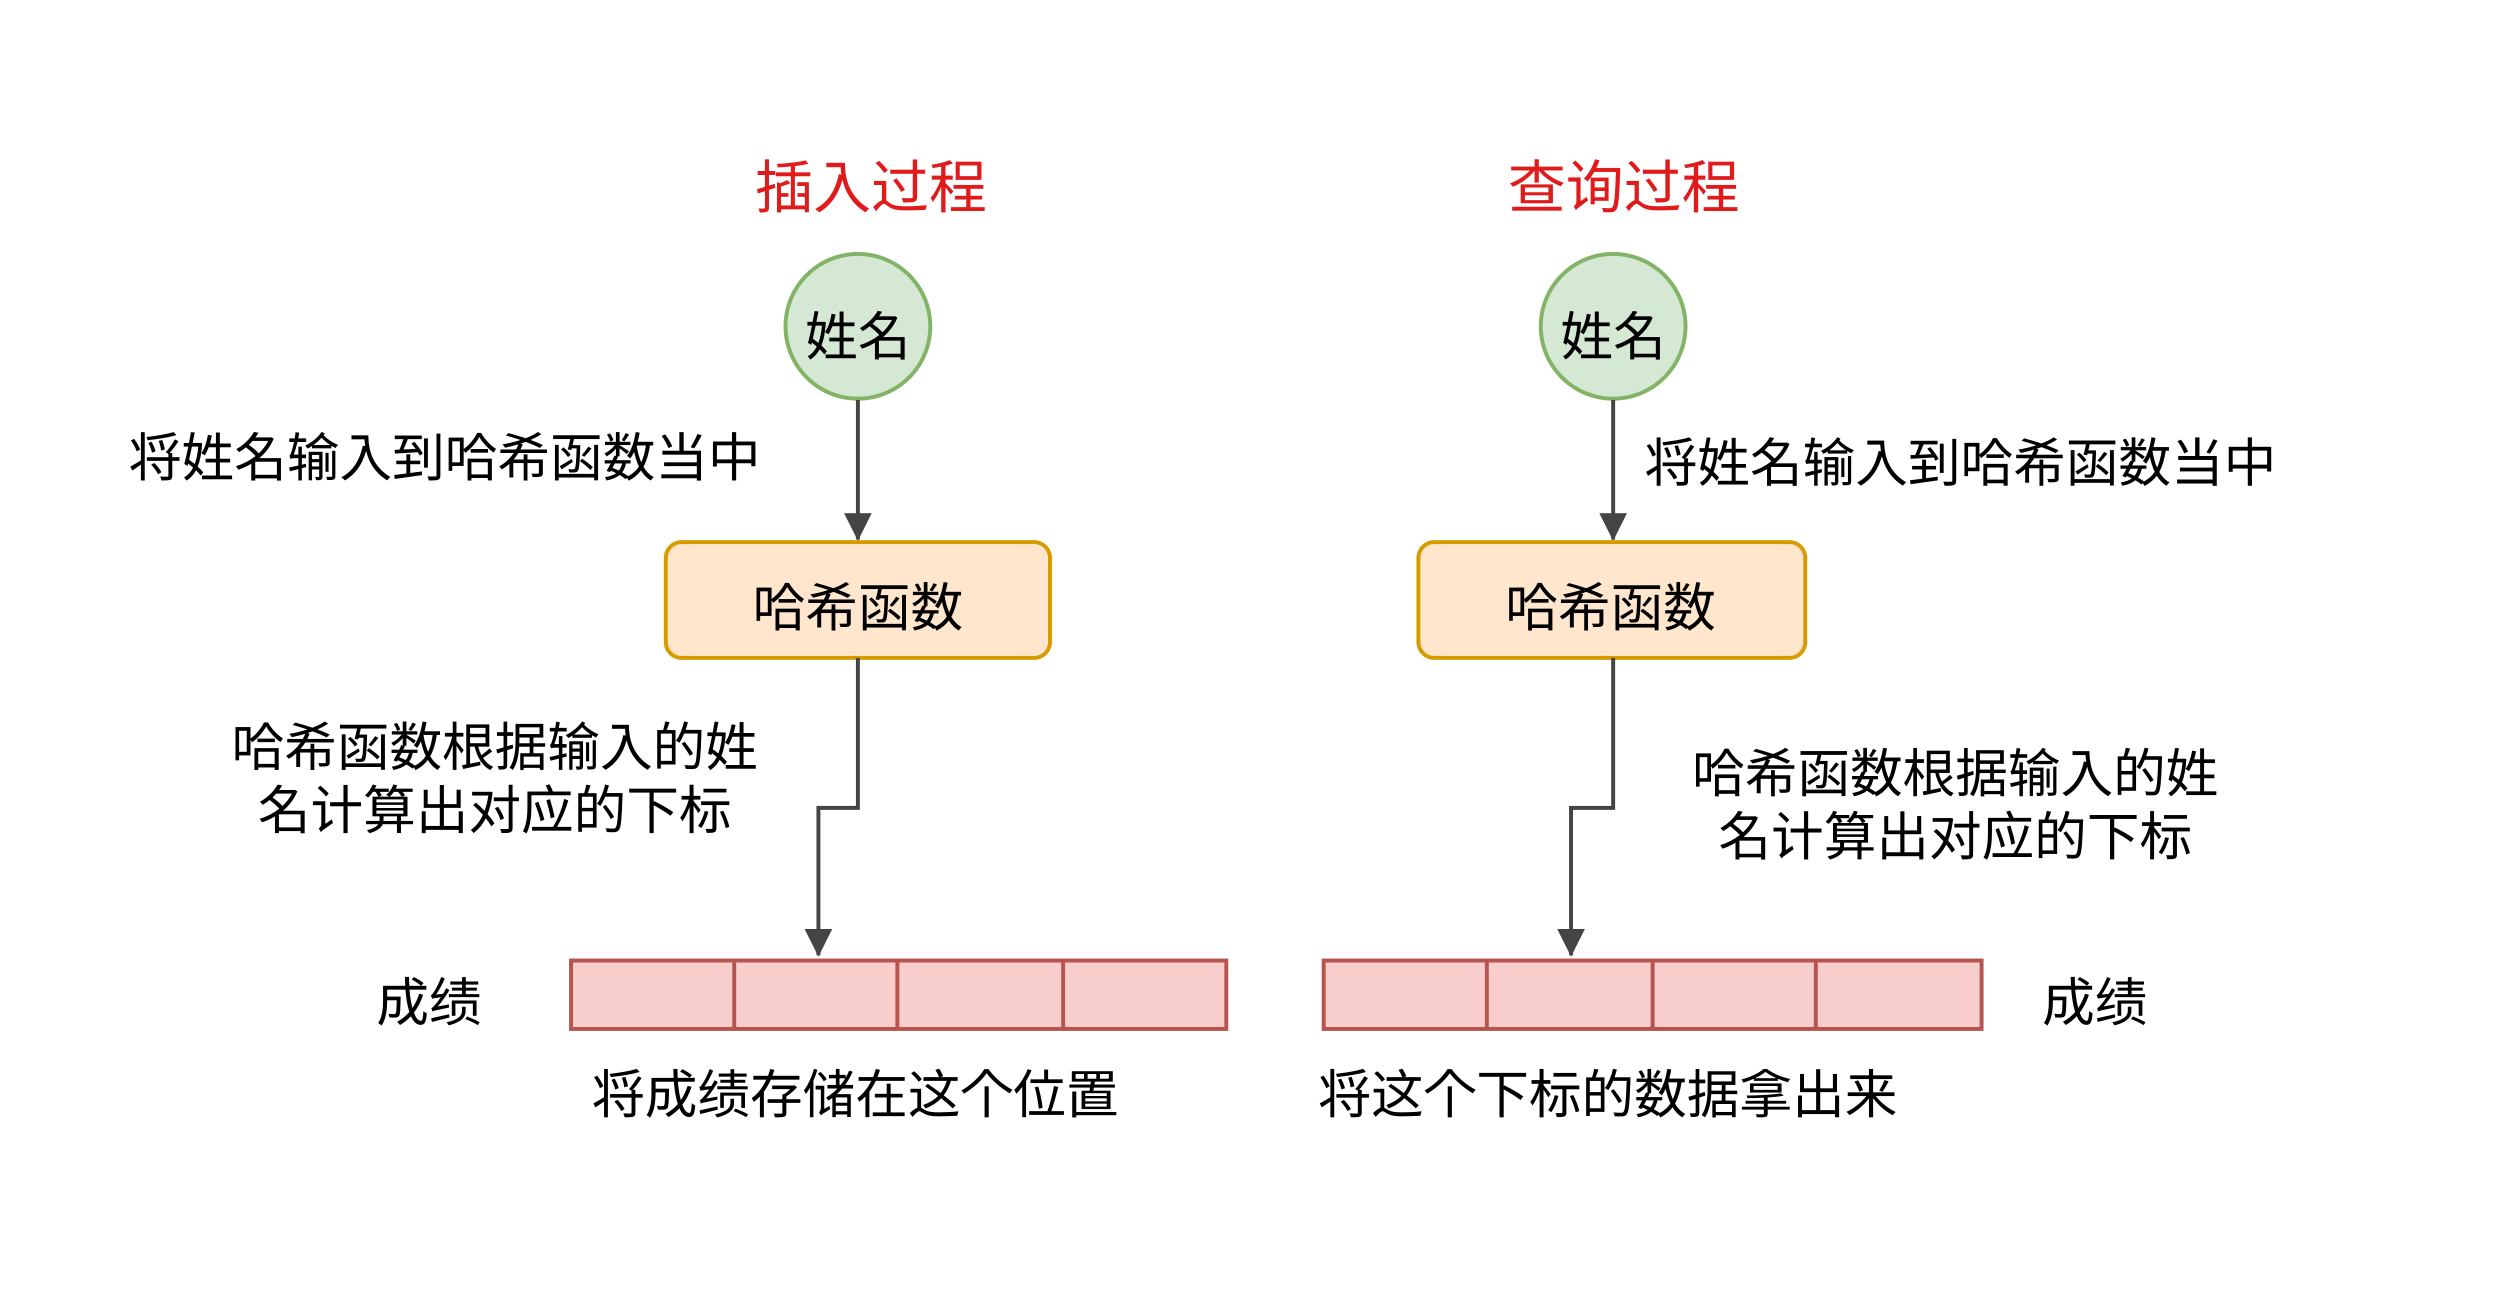
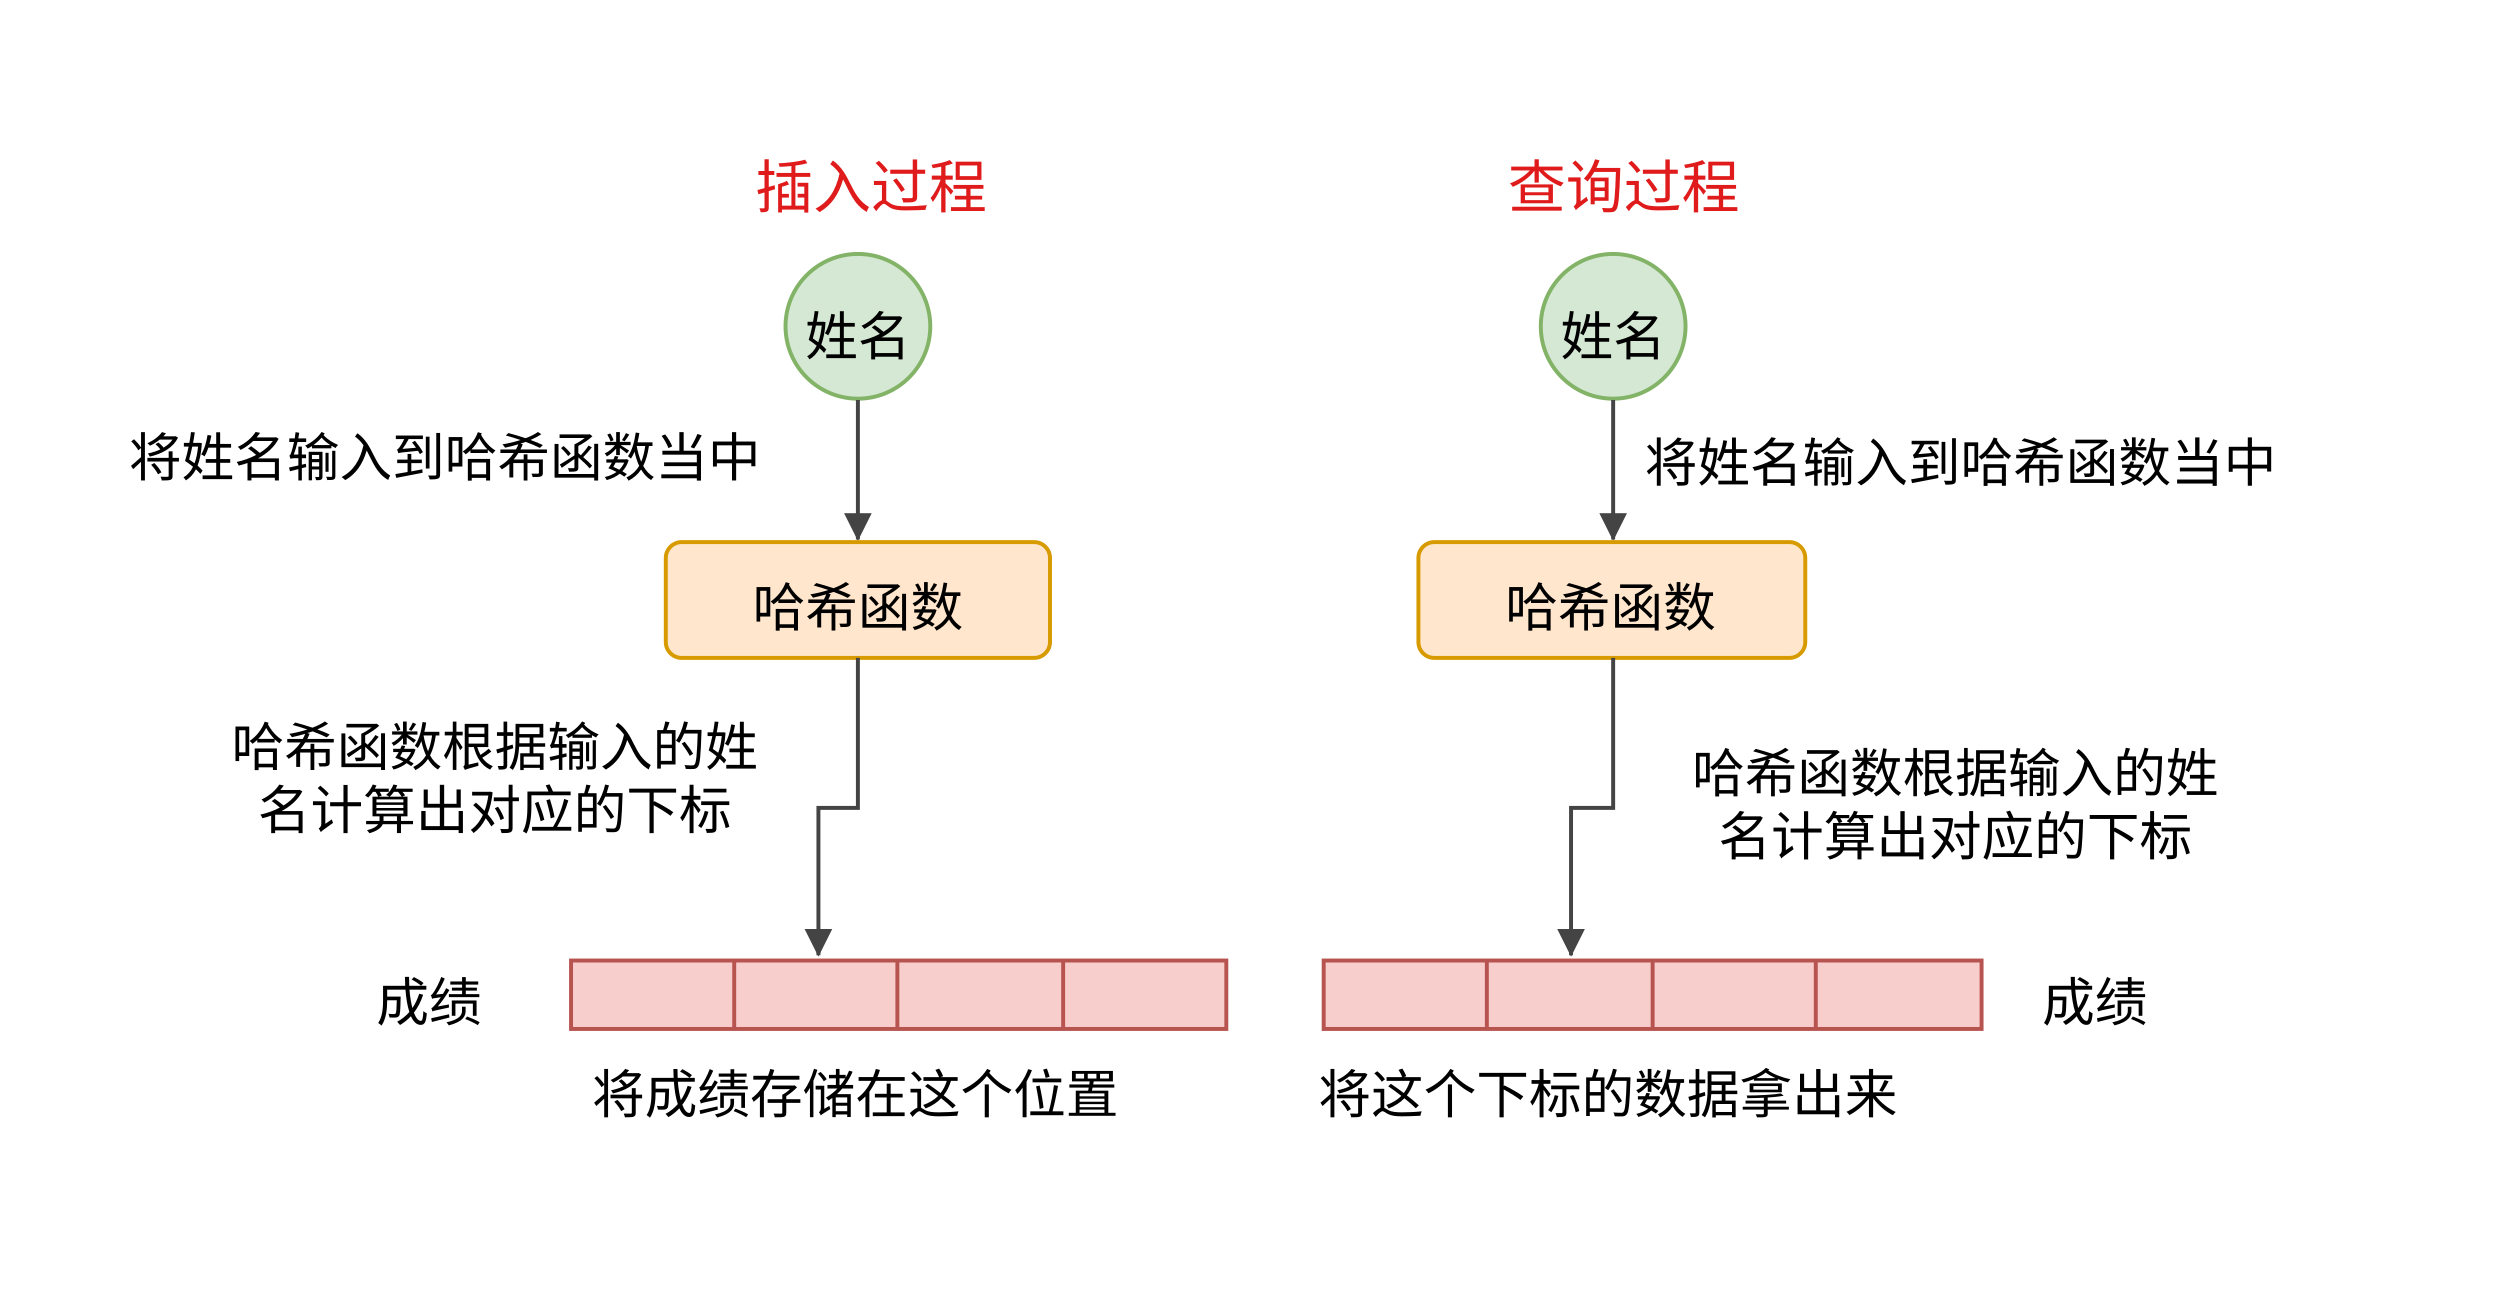
- <svg xmlns="http://www.w3.org/2000/svg" viewBox="0 0 950 492" role="img" aria-label="插入过程与查询过程的对比：姓名经哈希函数算出下标，再存入或取出成绩" font-family="-apple-system, 'PingFang SC', 'Hiragino Sans GB', 'Microsoft YaHei', sans-serif" width="950" height="492">
+ <svg xmlns="http://www.w3.org/2000/svg" viewBox="0 0 950 492" role="img" aria-label="插入过程与查询过程的对比：姓名经哈希函数算出下标，再存入或取出成绩" font-family="Seaford, 'PingFang SC', 'Hiragino Sans GB', 'Noto Sans CJK SC', 'Microsoft YaHei', sans-serif" width="950" height="492">
  <defs>
    <marker id="arrow-hashmap02" viewBox="0 0 10 10" refX="9.5" refY="5" markerWidth="7" markerHeight="7" orient="auto-start-reverse">
      <path d="M0,0 L10,5 L0,10 z" fill="#444" />
    </marker>
  </defs>
  <text x="331" y="79" font-size="22" fill="#e01b1b" text-anchor="middle">插入过程</text>
  <circle cx="326" cy="124" r="27.5" fill="#d5e8d4" stroke="#82b366" stroke-width="1.5" />
  <text x="326" y="135" font-size="20" fill="#000" text-anchor="middle">姓名</text>
  <path d="M326 152 V205" fill="none" stroke="#444" stroke-width="1.5" marker-end="url(#arrow-hashmap02)" />
  <text x="289" y="181" font-size="20" fill="#000" text-anchor="end">将姓名输入到哈希函数当中</text>
  <rect x="253" y="206" width="146" height="44" rx="6" fill="#ffe6cc" stroke="#d79b00" stroke-width="1.5" />
  <text x="326" y="238" font-size="20" fill="#000" text-anchor="middle">哈希函数</text>
  <path d="M326 250 V307 H311 V363" fill="none" stroke="#444" stroke-width="1.5" marker-end="url(#arrow-hashmap02)" />
  <text x="188" y="291" font-size="20" fill="#000" text-anchor="middle">哈希函数根据输入的姓</text>
  <text x="188" y="315" font-size="20" fill="#000" text-anchor="middle">名计算出对应的下标</text>
  <text x="143" y="388" font-size="20" fill="#000">成绩</text>
  <g fill="#f8cecc" stroke="#b85450" stroke-width="1.5">
    <rect x="217" y="365" width="249" height="26" />
    <path d="M279 365 V391 M341 365 V391 M404 365 V391" />
  </g>
  <text x="225" y="423" font-size="20" fill="#000">将成绩存储在这个位置</text>
  <text x="617" y="79" font-size="22" fill="#e01b1b" text-anchor="middle">查询过程</text>
  <circle cx="613" cy="124" r="27.5" fill="#d5e8d4" stroke="#82b366" stroke-width="1.5" />
  <text x="613" y="135" font-size="20" fill="#000" text-anchor="middle">姓名</text>
  <path d="M613 152 V205" fill="none" stroke="#444" stroke-width="1.5" marker-end="url(#arrow-hashmap02)" />
  <text x="625" y="183" font-size="20" fill="#000">将姓名输入到哈希函数当中</text>
  <rect x="539" y="206" width="147" height="44" rx="6" fill="#ffe6cc" stroke="#d79b00" stroke-width="1.5" />
  <text x="612" y="238" font-size="20" fill="#000" text-anchor="middle">哈希函数</text>
  <path d="M613 250 V307 H597 V363" fill="none" stroke="#444" stroke-width="1.5" marker-end="url(#arrow-hashmap02)" />
  <text x="743" y="301" font-size="20" fill="#000" text-anchor="middle">哈希函数根据输入的姓</text>
  <text x="743" y="325" font-size="20" fill="#000" text-anchor="middle">名计算出对应的下标</text>
  <text x="776" y="388" font-size="20" fill="#000">成绩</text>
  <g fill="#f8cecc" stroke="#b85450" stroke-width="1.5">
    <rect x="503" y="365" width="250" height="26" />
    <path d="M565 365 V391 M628 365 V391 M690 365 V391" />
  </g>
  <text x="501" y="423" font-size="20" fill="#000">将这个下标的数据拿出来</text>
</svg>
